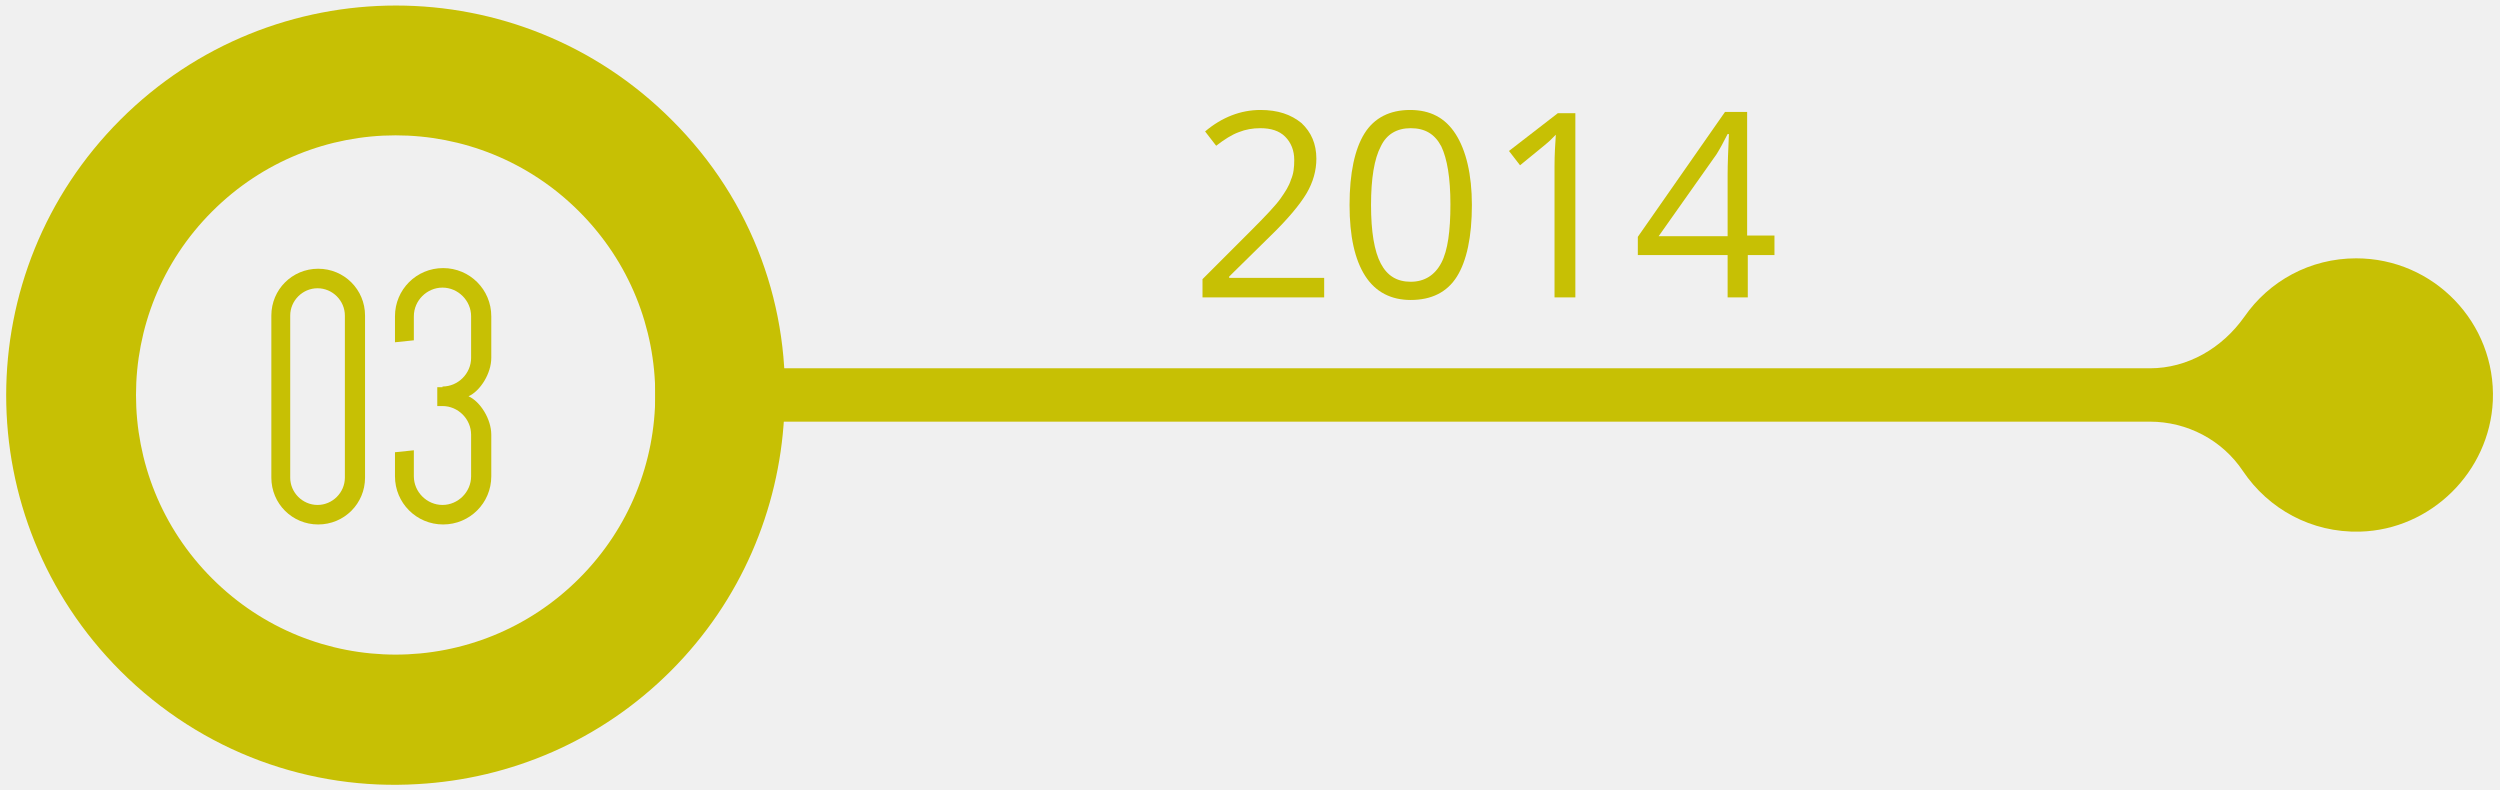
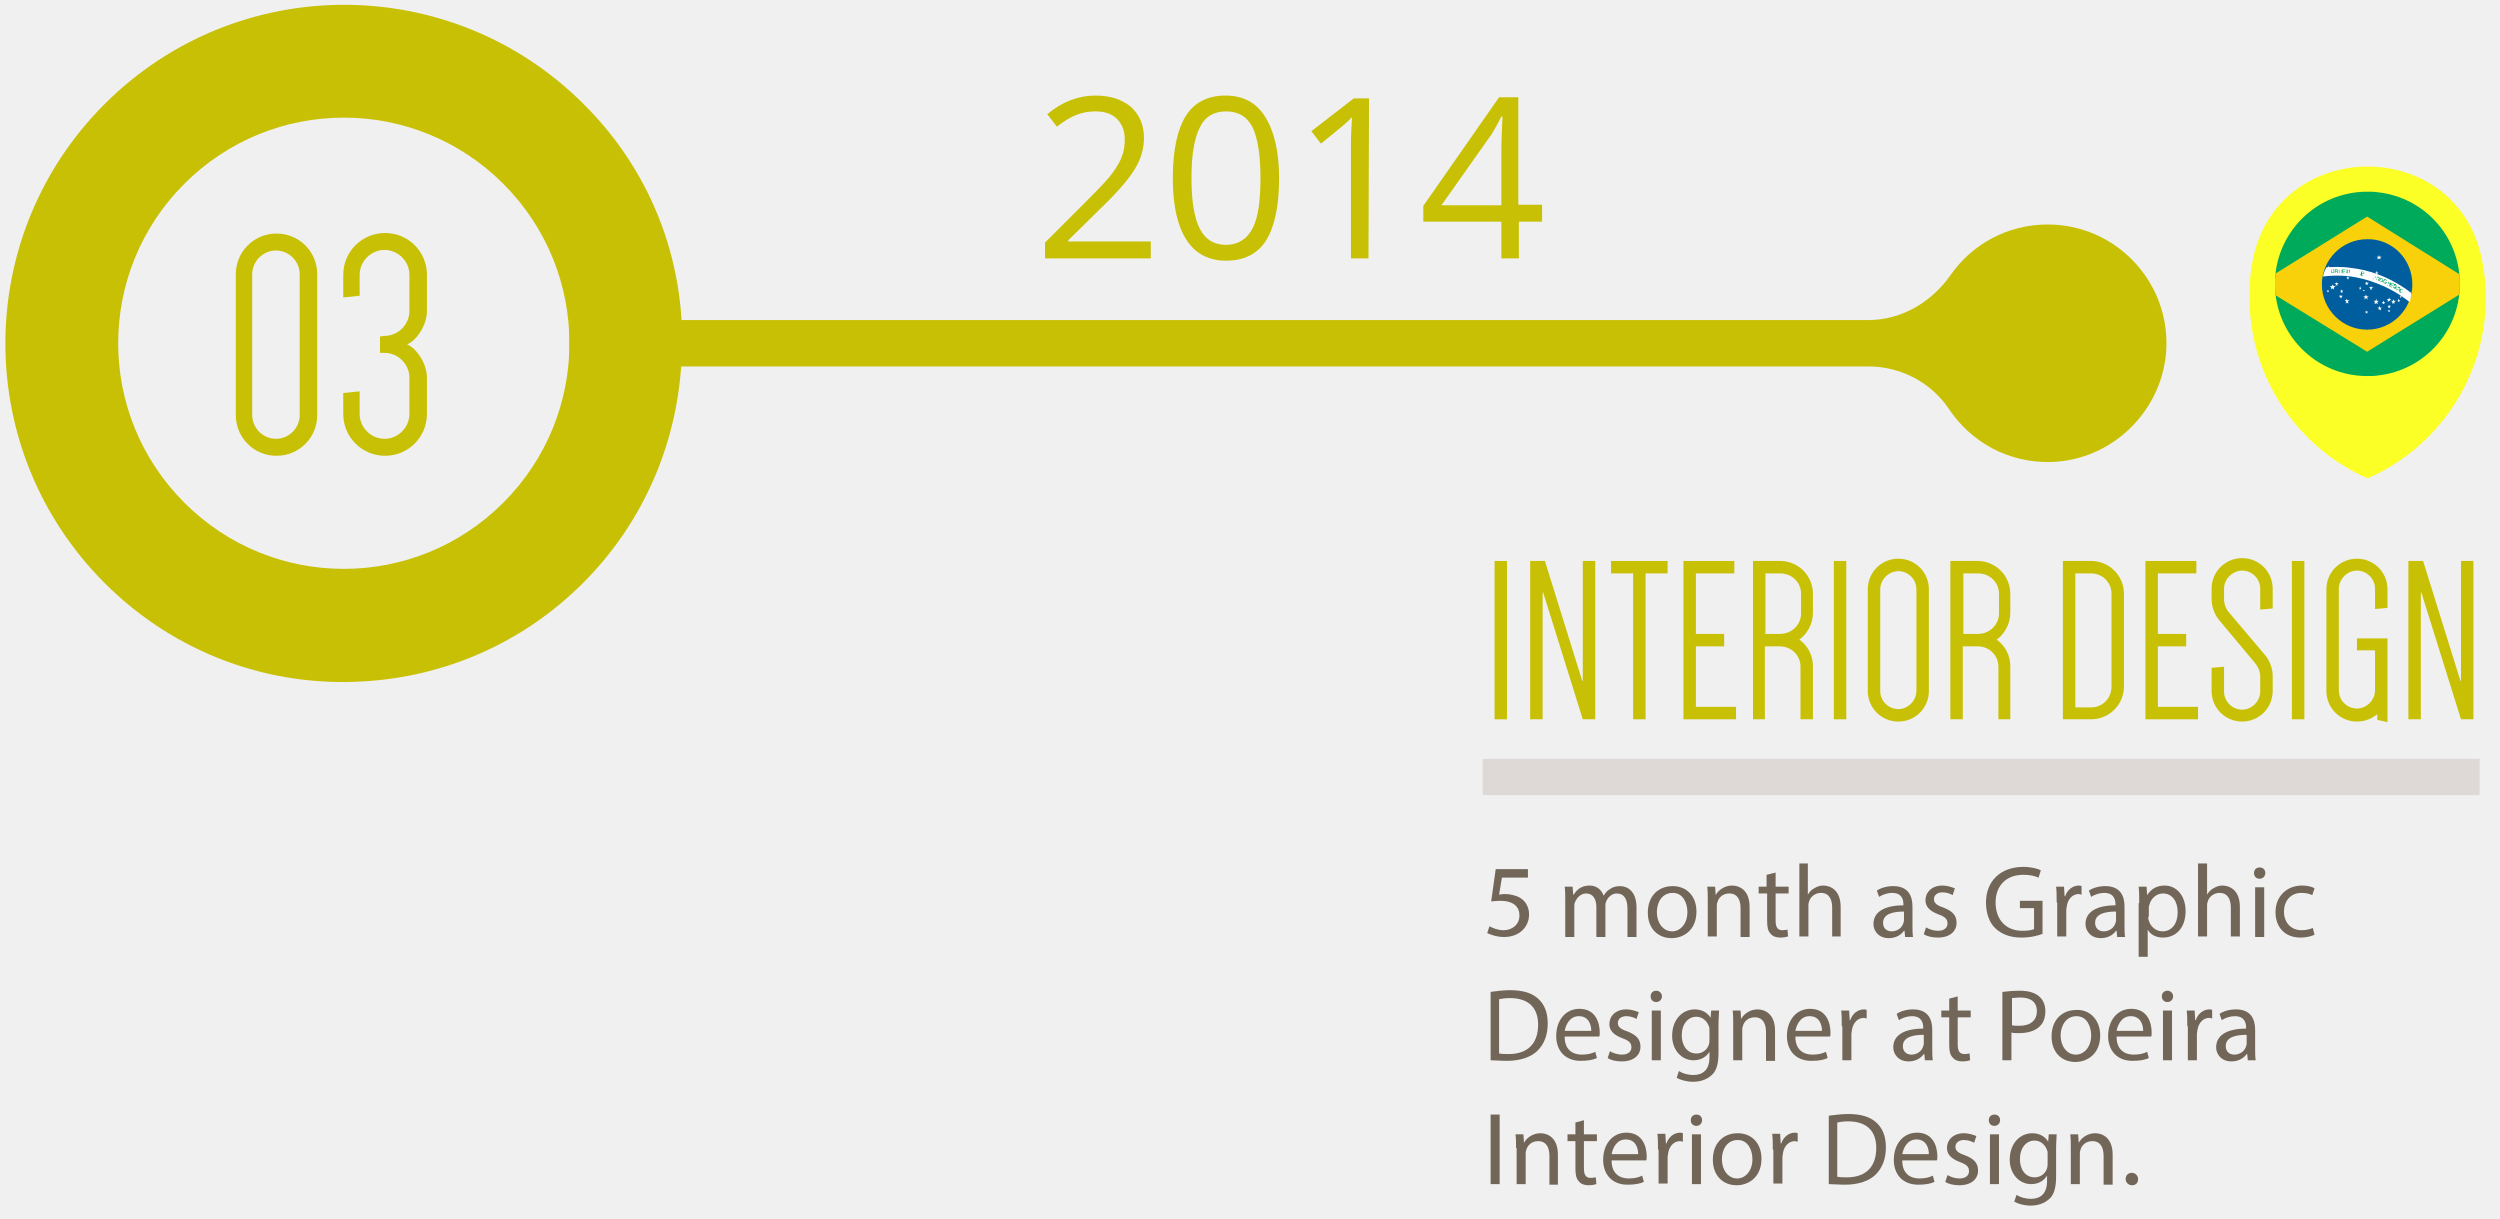
- <svg xmlns="http://www.w3.org/2000/svg" version="1.1" id="Layer_1" x="0px" y="0px" viewBox="0 0 384.2 121.4" style="enable-background:new 0 0 384.2 121.4;" xml:space="preserve">
+ <svg xmlns="http://www.w3.org/2000/svg" xmlns:xlink="http://www.w3.org/1999/xlink" version="1.1" id="Layer_1" x="0px" y="0px" viewBox="0 0 442.1 215.5" style="enable-background:new 0 0 442.1 215.5;" xml:space="preserve">
  <style type="text/css">
	.st0{fill:#C7C004;}
+ 	.st1{fill:#FCFF26;}
+ 	.st2{clip-path:url(#SVGID_2_);}
+ 	.st3{fill:#00AA5B;}
+ 	.st4{fill:#F9D10B;}
+ 	.st5{fill:#005E9E;}
+ 	.st6{fill:#FFFFFF;}
+ 	.st7{fill:#00A460;}
+ 	.st8{fill:#726658;}
+ 	.st9{fill:#DED9D7;}
</style>
  <g>
    <g>
      <g id="XMLID_350_">
        <path id="XMLID_281_" class="st0" d="M100.7,64.8h229.7c5.7,0,11.1,2.8,14.3,7.6c3.9,5.8,10.5,9.5,18,9.3     c10.9-0.3,19.9-9.2,20.4-20.1c0.5-12-9.1-21.9-21-21.9c-7.1,0-13.4,3.5-17.2,9c-3.4,4.8-8.7,7.9-14.5,7.9H100.7V64.8z" />
      </g>
-       <path class="st0" d="M103.2,18.4C79.8-5,41.9-5,18.5,18.4c-23.4,23.4-23.4,61.3,0,84.7c12.6,12.6,29.3,18.4,45.7,17.4    c14.2-0.8,28.1-6.6,38.9-17.4c10.8-10.8,16.6-24.8,17.4-39C121.6,47.6,115.8,30.9,103.2,18.4z M89,88.9    c-15.6,15.6-40.8,15.6-56.4,0c-15.6-15.6-15.6-40.8,0-56.4c15.6-15.6,40.8-15.6,56.4,0C104.6,48.1,104.6,73.3,89,88.9z" />
+       <path class="st0" d="M103.2,18.4C79.8-5,41.9-5,18.5,18.4s-23.4,61.3,0,84.7c12.6,12.6,29.3,18.4,45.7,17.4    c14.2-0.8,28.1-6.6,38.9-17.4s16.6-24.8,17.4-39C121.6,47.6,115.8,30.9,103.2,18.4z M89,88.9c-15.6,15.6-40.8,15.6-56.4,0    s-15.6-40.8,0-56.4s40.8-15.6,56.4,0S104.6,73.3,89,88.9z" />
    </g>
    <g>
-       <path class="st0" d="M41.7,48.5c0-4,3.2-7.2,7.2-7.2s7.2,3.2,7.2,7.2v24.9c0,4-3.2,7.2-7.2,7.2s-7.2-3.2-7.2-7.2V48.5z M44.6,73.4    c0,2.3,1.9,4.2,4.2,4.2c2.3,0,4.2-1.9,4.2-4.2V48.5c0-2.3-1.9-4.2-4.2-4.2c-2.3,0-4.2,1.9-4.2,4.2V73.4z" />
-       <path class="st0" d="M68,59.4c2.4,0,4.4-2,4.4-4.4v-6.4c0-2.4-2-4.4-4.4-4.4c-2.4,0-4.4,2-4.4,4.4v3.7l-2.9,0.3v-4    c0-4.1,3.3-7.4,7.4-7.4s7.4,3.3,7.4,7.4V55c0,2.4-1.7,5.1-3.5,5.9c1.8,0.8,3.5,3.5,3.5,5.9v6.4c0,4.1-3.3,7.4-7.4,7.4    s-7.4-3.3-7.4-7.4v-3.7l2.9-0.3v4c0,2.4,2,4.4,4.4,4.4c2.4,0,4.4-2,4.4-4.4v-6.4c0-2.4-2-4.4-4.4-4.4h-0.8v-2.9H68z" />
+       <path class="st0" d="M41.7,48.5c0-4,3.2-7.2,7.2-7.2s7.2,3.2,7.2,7.2v24.9c0,4-3.2,7.2-7.2,7.2s-7.2-3.2-7.2-7.2V48.5z M44.6,73.4    c0,2.3,1.9,4.2,4.2,4.2s4.2-1.9,4.2-4.2V48.5c0-2.3-1.9-4.2-4.2-4.2s-4.2,1.9-4.2,4.2V73.4z" />
+       <path class="st0" d="M68,59.4c2.4,0,4.4-2,4.4-4.4v-6.4c0-2.4-2-4.4-4.4-4.4s-4.4,2-4.4,4.4v3.7l-2.9,0.3v-4    c0-4.1,3.3-7.4,7.4-7.4s7.4,3.3,7.4,7.4V55c0,2.4-1.7,5.1-3.5,5.9c1.8,0.8,3.5,3.5,3.5,5.9v6.4c0,4.1-3.3,7.4-7.4,7.4    s-7.4-3.3-7.4-7.4v-3.7l2.9-0.3v4c0,2.4,2,4.4,4.4,4.4s4.4-2,4.4-4.4v-6.4c0-2.4-2-4.4-4.4-4.4h-0.8v-2.9L68,59.4L68,59.4z" />
    </g>
    <g>
-       <path class="st0" d="M203.4,45.7h-18.6v-2.8l7.5-7.5c2.3-2.3,3.8-3.9,4.5-4.9c0.7-1,1.3-1.9,1.6-2.9c0.4-0.9,0.5-1.9,0.5-3    c0-1.5-0.5-2.7-1.4-3.6c-0.9-0.9-2.2-1.3-3.8-1.3c-1.2,0-2.3,0.2-3.3,0.6c-1.1,0.4-2.2,1.1-3.5,2.1l-1.7-2.2    c2.6-2.2,5.5-3.3,8.5-3.3c2.7,0,4.7,0.7,6.3,2c1.5,1.4,2.3,3.2,2.3,5.5c0,1.8-0.5,3.6-1.5,5.3s-2.9,4-5.7,6.7l-6.2,6.1v0.2h14.6    V45.7z" />
-       <path class="st0" d="M226.2,31.5c0,4.9-0.8,8.6-2.3,11c-1.5,2.4-3.9,3.6-7.1,3.6c-3,0-5.4-1.2-7-3.7c-1.6-2.5-2.4-6.1-2.4-10.9    c0-4.9,0.8-8.6,2.3-11s3.9-3.6,7-3.6c3.1,0,5.4,1.2,7,3.7S226.2,26.8,226.2,31.5z M210.7,31.5c0,4.1,0.5,7.1,1.5,9    c1,1.9,2.5,2.8,4.6,2.8c2.1,0,3.7-1,4.7-2.9s1.4-4.9,1.4-9s-0.5-7-1.4-8.9c-1-1.9-2.5-2.8-4.7-2.8c-2.1,0-3.7,0.9-4.6,2.8    C211.2,24.4,210.7,27.4,210.7,31.5z" />
-       <path class="st0" d="M242,45.7h-3.1V25.5c0-1.7,0.1-3.3,0.2-4.8c-0.3,0.3-0.6,0.6-0.9,0.9c-0.3,0.3-1.9,1.6-4.6,3.8l-1.7-2.2    l7.5-5.8h2.7V45.7z" />
-       <path class="st0" d="M272.8,39.2h-4.2v6.5h-3.1v-6.5h-13.8v-2.8l13.4-19.2h3.4v19h4.2V39.2z M265.5,36.3v-9.4    c0-1.8,0.1-3.9,0.2-6.3h-0.2c-0.6,1.2-1.2,2.3-1.7,3.1l-8.9,12.6H265.5z" />
+       <path class="st0" d="M203.4,45.7h-18.6v-2.8l7.5-7.5c2.3-2.3,3.8-3.9,4.5-4.9s1.3-1.9,1.6-2.9c0.4-0.9,0.5-1.9,0.5-3    c0-1.5-0.5-2.7-1.4-3.6s-2.2-1.3-3.8-1.3c-1.2,0-2.3,0.2-3.3,0.6c-1.1,0.4-2.2,1.1-3.5,2.1l-1.7-2.2c2.6-2.2,5.5-3.3,8.5-3.3    c2.7,0,4.7,0.7,6.3,2c1.5,1.4,2.3,3.2,2.3,5.5c0,1.8-0.5,3.6-1.5,5.3s-2.9,4-5.7,6.7l-6.2,6.1v0.2h14.6v3    C203.5,45.7,203.4,45.7,203.4,45.7z" />
+       <path class="st0" d="M226.2,31.5c0,4.9-0.8,8.6-2.3,11s-3.9,3.6-7.1,3.6c-3,0-5.4-1.2-7-3.7s-2.4-6.1-2.4-10.9    c0-4.9,0.8-8.6,2.3-11s3.9-3.6,7-3.6s5.4,1.2,7,3.7S226.2,26.8,226.2,31.5z M210.7,31.5c0,4.1,0.5,7.1,1.5,9s2.5,2.8,4.6,2.8    s3.7-1,4.7-2.9s1.4-4.9,1.4-9s-0.5-7-1.4-8.9c-1-1.9-2.5-2.8-4.7-2.8c-2.1,0-3.7,0.9-4.6,2.8C211.2,24.4,210.7,27.4,210.7,31.5z" />
+       <path class="st0" d="M242,45.7h-3.1V25.5c0-1.7,0.1-3.3,0.2-4.8c-0.3,0.3-0.6,0.6-0.9,0.9c-0.3,0.3-1.9,1.6-4.6,3.8l-1.7-2.2    l7.5-5.8h2.7L242,45.7L242,45.7z" />
+       <path class="st0" d="M272.8,39.2h-4.2v6.5h-3.1v-6.5h-13.8v-2.8l13.4-19.2h3.4v19h4.2v3H272.8z M265.5,36.3v-9.4    c0-1.8,0.1-3.9,0.2-6.3h-0.2c-0.6,1.2-1.2,2.3-1.7,3.1l-8.9,12.6H265.5z" />
    </g>
  </g>
+   <g>
+     <g>
+       <path class="st1" d="M439,46.4c-4-22.6-36.6-22.6-40.7,0c-0.4,2-0.5,4.1-0.5,6.2c0,14.3,8.6,26.6,20.9,32    c12.3-5.4,20.9-17.7,20.9-32C439.6,50.5,439.4,48.4,439,46.4z" />
+     </g>
+     <g>
+       <g>
+         <defs>
+           <path id="SVGID_1_" d="M435,50.2c0,8.4-6.3,15.3-14.5,16.2c-0.6,0.1-1.2,0.1-1.9,0.1c-9,0-16.3-7.3-16.3-16.3      s7.3-16.3,16.3-16.3c0.6,0,1.3,0,1.9,0.1C428.7,34.9,435,41.8,435,50.2z" />
+         </defs>
+         <clipPath id="SVGID_2_">
+           <use xlink:href="#SVGID_1_" style="overflow:visible;" />
+         </clipPath>
+         <g class="st2">
+           <path class="st3" d="M441.9,64.4c0,1.2-1,2.2-2.2,2.2h-42.4c-1.2,0-2.2-1-2.2-2.2V36.1c0-1.2,1-2.2,2.2-2.2h42.4      c1.2,0,2.2,1,2.2,2.2V64.4z" />
+           <g>
+             <polygon class="st4" points="418.6,62.2 399.3,50.3 418.6,38.3 437.8,50.3      " />
+             <path class="st5" d="M426.6,50.3c0,4.4-3.6,8-8,8s-8-3.6-8-8s3.6-8,8-8C423,42.2,426.6,45.8,426.6,50.3z" />
+             <path class="st6" d="M415.9,47.4c-1.9-0.3-3.5-0.2-4.5-0.1c-0.3,0.5-0.5,1-0.6,1.6c0.8-0.1,2.6-0.3,5,0       c2.6,0.4,6.5,1.5,10.3,4.5c0.2-0.5,0.3-1.1,0.3-1.6C422.5,48.8,418.6,47.7,415.9,47.4z" />
+             <g>
+               <path class="st7" d="M412.7,47.9c0,0.2-0.1,0.3-0.2,0.3s-0.2-0.1-0.2-0.3s0.1-0.3,0.2-0.3C412.6,47.6,412.7,47.8,412.7,47.9z         M412.8,47.9c0-0.1-0.1-0.4-0.3-0.3c-0.2,0-0.3,0.2-0.3,0.4c0,0.1,0.1,0.3,0.3,0.3C412.7,48.3,412.8,48.1,412.8,47.9z" />
+               <path class="st7" d="M413,47.7h0.2c0,0,0.1,0,0.1,0.1s-0.1,0.1-0.1,0.1H413V47.7z M413,48h0.2c0.1,0,0.1,0.1,0.1,0.1        s0,0.1,0,0.2h0.1l0,0c0,0,0,0,0-0.1v-0.1c0-0.1,0-0.1-0.1-0.1c0.1,0,0.1-0.1,0.1-0.2c0-0.1-0.1-0.2-0.2-0.2h-0.3v0.7h0.1        L413,48z" />
+               <path class="st7" d="M413.7,47.7h0.2c0.1,0,0.2,0.1,0.2,0.3s-0.1,0.3-0.2,0.3h-0.2V47.7z M413.6,48.3h0.3        c0.2,0,0.3-0.2,0.3-0.3c0-0.2-0.1-0.3-0.3-0.3h-0.3V48.3z" />
+               <path class="st7" d="M414.7,48.3h-0.5v-0.7h0.5v0.1h-0.4v0.2h0.4V48h-0.4v0.2L414.7,48.3L414.7,48.3z" />
+               <path class="st7" d="M415.4,48.4V48c0,0,0-0.1,0-0.2l0,0l-0.2,0.5h-0.1l-0.1-0.6l0,0c0,0.1,0,0.1,0,0.2v0.4h-0.1l0.1-0.7h0.1        l0.1,0.6l0,0l0.3-0.5h0.1L415.4,48.4L415.4,48.4z" />
+               <path class="st7" d="M417.9,48.8l-0.5-0.1l0.2-0.7l0.5,0.1v0.1l-0.4-0.1v0.2l0.4,0.1v0.1l-0.4-0.1v0.2L417.9,48.8L417.9,48.8z        " />
+               <path class="st7" d="M419.8,48.8l0.2,0.1c0.1,0,0.1,0.1,0.1,0.2c0,0.1-0.1,0.1-0.2,0.1l-0.2-0.1L419.8,48.8z M419.7,49.1        l0.2,0.1c0.1,0,0.2,0,0.3-0.1c0-0.1,0-0.2-0.1-0.2l-0.3-0.1l-0.2,0.6h0.1V49.1z" />
+               <path class="st7" d="M420.4,49l0.2,0.1c0,0,0.1,0.1,0.1,0.2c0,0.1-0.1,0.1-0.2,0.1l-0.2-0.1L420.4,49z M420.3,49.3l0.2,0.1        c0.1,0,0.1,0.1,0.1,0.1s0,0.1,0,0.2h0.1l0,0c0,0,0,0,0-0.1v-0.1c0-0.1,0-0.1,0-0.1s0.1,0,0.1-0.1c0.1-0.1,0-0.2-0.1-0.3        l-0.3-0.1l-0.2,0.6h0.1L420.3,49.3z" />
+               <path class="st7" d="M421.3,49.6c-0.1,0.1-0.2,0.2-0.3,0.2c-0.1-0.1-0.2-0.2-0.1-0.3s0.2-0.2,0.3-0.2        C421.4,49.4,421.4,49.5,421.3,49.6z M421.4,49.7c0.1-0.1,0.1-0.4-0.2-0.5c-0.2-0.1-0.4,0.1-0.4,0.2c-0.1,0.1-0.1,0.4,0.2,0.4        C421.2,50,421.4,49.8,421.4,49.7z" />
+               <path class="st7" d="M421.8,49.8l0.3,0.1l-0.2,0.3h-0.1v-0.1c-0.1,0-0.2,0-0.2,0c-0.1,0-0.1-0.1-0.1-0.2c-0.1-0.1,0-0.2,0-0.3        c0.1-0.2,0.2-0.3,0.4-0.2c0.1,0.1,0.2,0.2,0.2,0.3H422c0-0.1-0.1-0.2-0.1-0.2c-0.1,0-0.2,0-0.3,0.2c-0.1,0.1-0.1,0.3,0.1,0.3        h0.1C421.9,50,421.9,49.9,421.8,49.8L421.8,49.8L421.8,49.8z" />
+               <path class="st7" d="M422.4,49.8l0.2,0.1c0,0,0.1,0.1,0.1,0.2c0,0.1-0.1,0.1-0.2,0l-0.2-0.1L422.4,49.8z M422.3,50.1l0.2,0.1        c0.1,0.1,0.1,0.1,0.1,0.2c0,0-0.1,0.1-0.1,0.2l0.1,0.1l0,0c0,0,0,0,0-0.1l0.1-0.1c0-0.1,0-0.1,0-0.1s0.1,0,0.2-0.1        s0-0.2-0.1-0.3l-0.3-0.1l-0.3,0.6h0.1L422.3,50.1z" />
+               <path class="st7" d="M423.1,50.9l-0.4-0.2L423,50l0.4,0.2v0.1l-0.4-0.2l-0.1,0.2l0.3,0.2v0.1l-0.3-0.2l-0.1,0.2L423.1,50.9        L423.1,50.9z" />
+               <path class="st7" d="M423.8,50.7c0-0.1,0-0.2-0.1-0.2s-0.1-0.1-0.2,0c0,0.1,0,0.1,0,0.1L423.8,50.7c0,0.1,0,0.2-0.1,0.3        s-0.2,0.1-0.3,0c-0.1-0.1-0.1-0.1-0.2-0.2c0-0.1,0-0.1,0-0.2h0.1c-0.1,0.1,0,0.2,0.1,0.2s0.1,0.1,0.2,0c0-0.1,0-0.1-0.1-0.2        l-0.1-0.1c0,0-0.1-0.1-0.1-0.2c0.1-0.1,0.2-0.1,0.3-0.1C423.9,50.6,423.9,50.7,423.8,50.7L423.8,50.7z" />
+               <path class="st7" d="M424.3,51.1c0-0.1,0-0.2-0.1-0.2c0,0-0.1-0.1-0.2,0V51L424.3,51.1c0,0.1,0,0.2-0.1,0.3s-0.2,0.1-0.3,0        c-0.1-0.1-0.1-0.1-0.1-0.2c0-0.1,0-0.1,0-0.2h0.1c-0.1,0.1,0,0.2,0.1,0.2S424.2,51.3,424.3,51.1c-0.1,0-0.1,0-0.2-0.1l-0.1,0        c0,0-0.1-0.1,0-0.2c0.1-0.1,0.2-0.1,0.3-0.1C424.5,50.9,424.4,51,424.3,51.1L424.3,51.1z" />
+               <path class="st7" d="M424.9,51.6c-0.1,0.1-0.2,0.2-0.3,0.1c-0.1-0.1-0.1-0.2-0.1-0.4c0.1-0.1,0.2-0.2,0.3-0.1        C424.9,51.3,425,51.4,424.9,51.6z M424.9,51.6c0.1-0.1,0.1-0.3-0.1-0.5c-0.2-0.1-0.4,0-0.5,0.1s-0.1,0.3,0.1,0.5        C424.7,51.9,424.9,51.7,424.9,51.6z" />
+             </g>
+             <g>
+               <polygon class="st6" points="420.7,45.1 420.8,45.4 421.2,45.4 420.9,45.6 421,45.9 420.7,45.7 420.4,45.9 420.5,45.6         420.3,45.4 420.6,45.4       " />
+               <polygon class="st6" points="415.2,48.8 415.3,49.1 415.5,49.1 415.3,49.2 415.4,49.4 415.2,49.3 415,49.4 415.1,49.2         414.9,49.1 415.1,49.1       " />
+               <polygon class="st6" points="411.8,47 411.9,47.3 412.2,47.3 411.9,47.5 412,47.8 411.8,47.6 411.5,47.8 411.6,47.5         411.4,47.3 411.7,47.3       " />
+               <polygon class="st6" points="413.2,49.9 413.3,50.1 413.6,50.1 413.3,50.3 413.4,50.6 413.2,50.4 413,50.6 413.1,50.3         412.8,50.1 413.1,50.1       " />
+               <polygon class="st6" points="412.5,50.3 412.7,50.6 413,50.6 412.7,50.9 412.8,51.2 412.5,51 412.2,51.2 412.3,50.9 412,50.6         412.4,50.6       " />
+               <polygon class="st6" points="411.7,51.2 411.7,51.4 411.9,51.4 411.8,51.5 411.8,51.7 411.7,51.6 411.5,51.7 411.6,51.5         411.4,51.4 411.6,51.4       " />
+               <polygon class="st6" points="414.1,51.2 414.2,51.4 414.4,51.4 414.2,51.6 414.3,51.8 414.1,51.7 413.9,51.8 414,51.6         413.8,51.4 414,51.4       " />
+               <polygon class="st6" points="414,52.1 414,52.3 414.3,52.3 414.1,52.5 414.1,52.7 413.9,52.6 413.8,52.7 413.8,52.5         413.6,52.3 413.9,52.3       " />
+               <polygon class="st6" points="415,52.8 415.1,53.1 415.5,53.1 415.2,53.3 415.3,53.7 415,53.5 414.8,53.7 414.9,53.3         414.6,53.1 414.9,53.1       " />
+               <polygon class="st6" points="418.4,52 418.5,52.4 418.9,52.4 418.6,52.6 418.7,53 418.4,52.7 418.1,53 418.2,52.6 417.9,52.4         418.3,52.4       " />
+               <polygon class="st6" points="418,51.2 418,51.3 418.2,51.3 418.1,51.4 418.1,51.5 418,51.4 417.9,51.5 417.9,51.4 417.8,51.3         418,51.3       " />
+               <polygon class="st6" points="417.4,50.6 417.4,50.9 417.6,50.9 417.5,51 417.5,51.2 417.4,51.1 417.2,51.2 417.3,51         417.1,50.8 417.3,50.9       " />
+               <polygon class="st6" points="418.5,49.8 418.6,50 418.9,50 418.7,50.2 418.7,50.4 418.5,50.3 418.3,50.4 418.4,50.2 418.2,50         418.4,50       " />
+               <polygon class="st6" points="420.3,47.9 420.4,48.2 420.6,48.2 420.4,48.3 420.5,48.5 420.3,48.4 420.1,48.5 420.2,48.3         420,48.2 420.2,48.2       " />
+               <polygon class="st6" points="419.3,50.6 419.4,50.8 419.7,50.8 419.4,51 419.5,51.3 419.3,51.1 419.1,51.3 419.2,51         418.9,50.8 419.2,50.8       " />
+               <polygon class="st6" points="420.2,52.8 420.3,53.2 420.7,53.2 420.4,53.4 420.5,53.8 420.2,53.6 419.9,53.8 420,53.4         419.7,53.2 420.1,53.2       " />
+               <polygon class="st6" points="420.8,54.1 420.9,54.4 421.2,54.4 421,54.6 421.1,54.9 420.8,54.7 420.6,54.9 420.7,54.6         420.4,54.4 420.7,54.4       " />
+               <polygon class="st6" points="421.5,53.2 421.6,53.4 421.8,53.4 421.6,53.6 421.7,53.8 421.5,53.7 421.3,53.8 421.4,53.6         421.2,53.4 421.4,53.4       " />
+               <polygon class="st6" points="422.5,52.6 422.6,52.9 422.9,52.9 422.6,53.1 422.7,53.3 422.5,53.2 422.2,53.4 422.3,53.1         422.1,52.9 422.4,52.9       " />
+               <polygon class="st6" points="422.5,53.9 422.6,54.1 422.8,54.1 422.6,54.3 422.7,54.5 422.5,54.4 422.3,54.5 422.4,54.3         422.2,54.1 422.4,54.1       " />
+               <polygon class="st6" points="422.5,54.7 422.5,54.9 422.7,54.9 422.6,55 422.6,55.2 422.5,55.1 422.3,55.2 422.4,55         422.2,54.9 422.4,54.9       " />
+               <polygon class="st6" points="423.3,52.9 423.4,53.2 423.7,53.2 423.4,53.4 423.5,53.7 423.3,53.6 423,53.7 423.1,53.4         422.8,53.2 423.2,53.2       " />
+               <polygon class="st6" points="424.2,52.8 424.3,53.1 424.5,53.1 424.3,53.2 424.4,53.4 424.2,53.3 424,53.4 424.1,53.2         423.9,53.1 424.1,53.1       " />
+               <polygon class="st6" points="424.6,52.2 424.6,52.4 424.8,52.4 424.6,52.5 424.7,52.7 424.6,52.6 424.4,52.7 424.5,52.5         424.3,52.4 424.5,52.4       " />
+               <polygon class="st6" points="424.1,51.1 424.2,51.3 424.4,51.3 424.2,51.4 424.3,51.6 424.1,51.5 423.9,51.6 424,51.5         423.8,51.3 424,51.3       " />
+               <polygon class="st6" points="425.3,51 425.4,51.3 425.8,51.3 425.5,51.5 425.6,51.9 425.3,51.7 425,51.9 425.1,51.5         424.8,51.3 425.2,51.3       " />
+               <polygon class="st6" points="418.5,54.9 418.6,55.1 418.8,55.1 418.6,55.3 418.7,55.5 418.5,55.3 418.3,55.5 418.4,55.3         418.2,55.1 418.5,55.1       " />
+             </g>
+           </g>
+         </g>
+       </g>
+     </g>
+   </g>
+   <g id="XMLID_305_">
+     <g>
+       <g>
+         <path class="st8" d="M270.1,155.2h-4.5l-0.5,3c0.3,0,0.5-0.1,1-0.1c0.9,0,1.8,0.2,2.6,0.6c0.9,0.5,1.7,1.5,1.7,3     c0,2.3-1.8,4-4.4,4c-1.3,0-2.4-0.4-3-0.7l0.4-1.2c0.5,0.3,1.5,0.7,2.5,0.7c1.5,0,2.8-1,2.8-2.6c0-1.5-1-2.6-3.4-2.6     c-0.7,0-1.2,0.1-1.6,0.1l0.8-5.7h5.7V155.2z" />
+         <path class="st8" d="M276.8,159.2c0-0.9,0-1.7-0.1-2.4h1.4l0.1,1.4h0.1c0.5-0.8,1.3-1.6,2.8-1.6c1.2,0,2.1,0.7,2.5,1.8h0     c0.3-0.5,0.6-0.9,1-1.1c0.5-0.4,1.1-0.6,1.9-0.6c1.2,0,2.9,0.8,2.9,3.8v5.2h-1.6v-5c0-1.7-0.6-2.7-1.9-2.7     c-0.9,0-1.6,0.7-1.9,1.5c-0.1,0.2-0.1,0.5-0.1,0.8v5.4h-1.6v-5.3c0-1.4-0.6-2.4-1.8-2.4c-1,0-1.7,0.8-2,1.6     c-0.1,0.2-0.1,0.5-0.1,0.8v5.3h-1.6V159.2z" />
+         <path class="st8" d="M300,161.2c0,3.3-2.3,4.7-4.4,4.7c-2.4,0-4.2-1.7-4.2-4.5c0-3,1.9-4.7,4.4-4.7     C298.3,156.7,300,158.5,300,161.2z M293,161.3c0,1.9,1.1,3.4,2.7,3.4c1.5,0,2.7-1.4,2.7-3.4c0-1.5-0.7-3.4-2.6-3.4     S293,159.6,293,161.3z" />
+         <path class="st8" d="M302,159.2c0-0.9,0-1.7-0.1-2.4h1.4l0.1,1.5h0c0.4-0.8,1.5-1.7,2.9-1.7c1.2,0,3.1,0.7,3.1,3.8v5.3h-1.6v-5.1     c0-1.4-0.5-2.6-2-2.6c-1.1,0-1.9,0.7-2.1,1.6c-0.1,0.2-0.1,0.5-0.1,0.7v5.3H302V159.2z" />
+         <path class="st8" d="M314,154.3v2.5h2.3v1.2H314v4.8c0,1.1,0.3,1.7,1.2,1.7c0.4,0,0.7-0.1,0.9-0.1l0.1,1.2     c-0.3,0.1-0.8,0.2-1.4,0.2c-0.7,0-1.3-0.2-1.7-0.7c-0.5-0.5-0.6-1.3-0.6-2.3v-4.8H311v-1.2h1.4v-2.1L314,154.3z" />
+         <path class="st8" d="M318.1,152.7h1.6v5.5h0c0.3-0.5,0.7-0.9,1.1-1.1c0.5-0.3,1-0.5,1.6-0.5c1.2,0,3.1,0.7,3.1,3.8v5.2H324v-5.1     c0-1.4-0.5-2.6-2-2.6c-1,0-1.9,0.7-2.1,1.6c-0.1,0.2-0.1,0.5-0.1,0.8v5.3h-1.6V152.7z" />
+         <path class="st8" d="M336.9,165.7l-0.1-1.1h-0.1c-0.5,0.7-1.4,1.3-2.7,1.3c-1.8,0-2.7-1.3-2.7-2.5c0-2.1,1.9-3.3,5.3-3.3v-0.2     c0-0.7-0.2-2-2-2c-0.8,0-1.7,0.3-2.3,0.7l-0.4-1.1c0.7-0.5,1.8-0.8,2.9-0.8c2.7,0,3.4,1.8,3.4,3.6v3.3c0,0.8,0,1.5,0.1,2.1H336.9     z M336.7,161.2c-1.7,0-3.7,0.3-3.7,2c0,1,0.7,1.5,1.5,1.5c1.1,0,1.9-0.7,2.1-1.5c0.1-0.2,0.1-0.3,0.1-0.5V161.2z" />
+         <path class="st8" d="M340.6,164c0.5,0.3,1.3,0.6,2.1,0.6c1.2,0,1.7-0.6,1.7-1.3c0-0.8-0.5-1.2-1.6-1.6c-1.6-0.6-2.3-1.4-2.3-2.5     c0-1.4,1.1-2.6,3-2.6c0.9,0,1.7,0.3,2.2,0.5l-0.4,1.2c-0.3-0.2-1-0.5-1.8-0.5c-0.9,0-1.5,0.5-1.5,1.2c0,0.7,0.5,1.1,1.7,1.5     c1.5,0.6,2.3,1.3,2.3,2.7c0,1.5-1.2,2.6-3.3,2.6c-1,0-1.9-0.2-2.5-0.6L340.6,164z" />
+         <path class="st8" d="M361.3,165.1c-0.7,0.3-2.1,0.7-3.8,0.7c-1.9,0-3.4-0.5-4.6-1.6c-1.1-1-1.7-2.7-1.7-4.6     c0-3.7,2.5-6.3,6.6-6.3c1.4,0,2.5,0.3,3.1,0.6l-0.4,1.3c-0.7-0.3-1.5-0.5-2.7-0.5c-3,0-4.9,1.9-4.9,4.9c0,3.1,1.9,5,4.7,5     c1,0,1.7-0.1,2.1-0.3v-3.7h-2.5v-1.3h4V165.1z" />
+         <path class="st8" d="M363.7,159.6c0-1,0-1.9-0.1-2.8h1.4l0.1,1.7h0.1c0.4-1.2,1.4-1.9,2.4-1.9c0.2,0,0.3,0,0.5,0.1v1.5     c-0.2,0-0.3-0.1-0.5-0.1c-1.1,0-1.9,0.9-2.1,2.1c0,0.2-0.1,0.5-0.1,0.7v4.7h-1.6V159.6z" />
+         <path class="st8" d="M374.4,165.7l-0.1-1.1h-0.1c-0.5,0.7-1.4,1.3-2.7,1.3c-1.8,0-2.7-1.3-2.7-2.5c0-2.1,1.9-3.3,5.3-3.3v-0.2     c0-0.7-0.2-2-2-2c-0.8,0-1.7,0.3-2.3,0.7l-0.4-1.1c0.7-0.5,1.8-0.8,2.9-0.8c2.7,0,3.4,1.8,3.4,3.6v3.3c0,0.8,0,1.5,0.1,2.1H374.4     z M374.2,161.2c-1.7,0-3.7,0.3-3.7,2c0,1,0.7,1.5,1.5,1.5c1.1,0,1.9-0.7,2.1-1.5c0.1-0.2,0.1-0.3,0.1-0.5V161.2z" />
+         <path class="st8" d="M378.3,159.7c0-1.1,0-2-0.1-2.9h1.4l0.1,1.5h0c0.7-1.1,1.7-1.7,3.1-1.7c2.1,0,3.7,1.8,3.7,4.5     c0,3.2-1.9,4.7-4,4.7c-1.2,0-2.2-0.5-2.7-1.4h0v4.8h-1.6V159.7z M379.9,162.1c0,0.2,0,0.5,0.1,0.7c0.3,1.1,1.3,1.9,2.4,1.9     c1.7,0,2.7-1.4,2.7-3.4c0-1.8-0.9-3.3-2.6-3.3c-1.1,0-2.1,0.8-2.4,2c-0.1,0.2-0.1,0.4-0.1,0.7V162.1z" />
+         <path class="st8" d="M388.7,152.7h1.6v5.5h0c0.3-0.5,0.7-0.9,1.1-1.1c0.5-0.3,1-0.5,1.6-0.5c1.2,0,3.1,0.7,3.1,3.8v5.2h-1.6v-5.1     c0-1.4-0.5-2.6-2-2.6c-1,0-1.9,0.7-2.1,1.6c-0.1,0.2-0.1,0.5-0.1,0.8v5.3h-1.6V152.7z" />
+         <path class="st8" d="M400.6,154.4c0,0.5-0.4,1-1,1c-0.6,0-1-0.4-1-1c0-0.6,0.4-1,1-1C400.2,153.4,400.6,153.8,400.6,154.4z      M398.8,165.7v-8.8h1.6v8.8H398.8z" />
+         <path class="st8" d="M409.3,165.3c-0.4,0.2-1.3,0.5-2.5,0.5c-2.7,0-4.4-1.8-4.4-4.5c0-2.7,1.9-4.7,4.7-4.7c0.9,0,1.8,0.2,2.2,0.5     l-0.4,1.2c-0.4-0.2-1-0.4-1.9-0.4c-2,0-3.1,1.5-3.1,3.3c0,2,1.3,3.3,3.1,3.3c0.9,0,1.5-0.2,2-0.4L409.3,165.3z" />
+         <path class="st8" d="M263.6,175.4c1-0.1,2.1-0.3,3.4-0.3c2.3,0,3.9,0.5,5,1.5c1.1,1,1.7,2.4,1.7,4.4c0,2-0.6,3.6-1.8,4.8     c-1.1,1.1-3,1.8-5.4,1.8c-1.1,0-2.1-0.1-2.9-0.1V175.4z M265.2,186.3c0.4,0.1,1,0.1,1.6,0.1c3.4,0,5.2-1.9,5.2-5.2     c0-2.9-1.6-4.7-5-4.7c-0.8,0-1.4,0.1-1.9,0.2V186.3z" />
+         <path class="st8" d="M276.7,183.4c0,2.2,1.4,3.1,3,3.1c1.1,0,1.8-0.2,2.4-0.5l0.3,1.1c-0.6,0.3-1.5,0.5-2.9,0.5     c-2.7,0-4.3-1.8-4.3-4.4c0-2.7,1.6-4.8,4.1-4.8c2.9,0,3.6,2.5,3.6,4.2c0,0.3,0,0.6-0.1,0.7H276.7z M281.4,182.3     c0-1-0.4-2.6-2.2-2.6c-1.6,0-2.3,1.5-2.5,2.6H281.4z" />
+         <path class="st8" d="M284.7,185.9c0.5,0.3,1.3,0.6,2.1,0.6c1.2,0,1.7-0.6,1.7-1.3c0-0.8-0.5-1.2-1.6-1.6     c-1.6-0.6-2.3-1.4-2.3-2.5c0-1.4,1.1-2.6,3-2.6c0.9,0,1.7,0.3,2.2,0.5l-0.4,1.2c-0.3-0.2-1-0.5-1.8-0.5c-0.9,0-1.5,0.5-1.5,1.2     c0,0.7,0.5,1.1,1.7,1.5c1.5,0.6,2.3,1.3,2.3,2.7c0,1.5-1.2,2.6-3.3,2.6c-1,0-1.9-0.2-2.5-0.6L284.7,185.9z" />
+         <path class="st8" d="M293.9,176.2c0,0.5-0.4,1-1,1c-0.6,0-1-0.4-1-1c0-0.6,0.4-1,1-1C293.5,175.2,293.9,175.7,293.9,176.2z      M292.1,187.5v-8.8h1.6v8.8H292.1z" />
+         <path class="st8" d="M304,178.7c0,0.6-0.1,1.3-0.1,2.4v5.1c0,2-0.4,3.3-1.3,4c-0.9,0.8-2.1,1.1-3.2,1.1c-1.1,0-2.2-0.3-2.9-0.7     l0.4-1.2c0.6,0.4,1.5,0.7,2.6,0.7c1.6,0,2.8-0.9,2.8-3.1v-1h0c-0.5,0.8-1.4,1.5-2.8,1.5c-2.2,0-3.8-1.9-3.8-4.3     c0-3,1.9-4.7,4-4.7c1.5,0,2.4,0.8,2.8,1.5h0l0.1-1.3H304z M302.3,182.2c0-0.3,0-0.5-0.1-0.7c-0.3-0.9-1.1-1.7-2.2-1.7     c-1.5,0-2.6,1.3-2.6,3.3c0,1.7,0.9,3.2,2.6,3.2c1,0,1.9-0.6,2.2-1.6c0.1-0.3,0.1-0.6,0.1-0.9V182.2z" />
+         <path class="st8" d="M306.5,181.1c0-0.9,0-1.7-0.1-2.4h1.4l0.1,1.5h0c0.4-0.8,1.5-1.7,2.9-1.7c1.2,0,3.1,0.7,3.1,3.8v5.3h-1.6     v-5.1c0-1.4-0.5-2.6-2-2.6c-1.1,0-1.9,0.7-2.1,1.6c-0.1,0.2-0.1,0.5-0.1,0.7v5.3h-1.6V181.1z" />
+         <path class="st8" d="M317.5,183.4c0,2.2,1.4,3.1,3,3.1c1.1,0,1.8-0.2,2.4-0.5l0.3,1.1c-0.6,0.3-1.5,0.5-2.9,0.5     c-2.7,0-4.3-1.8-4.3-4.4c0-2.7,1.6-4.8,4.1-4.8c2.9,0,3.6,2.5,3.6,4.2c0,0.3,0,0.6-0.1,0.7H317.5z M322.2,182.3     c0-1-0.4-2.6-2.2-2.6c-1.6,0-2.3,1.5-2.5,2.6H322.2z" />
+         <path class="st8" d="M325.7,181.5c0-1,0-1.9-0.1-2.8h1.4l0.1,1.7h0.1c0.4-1.2,1.4-1.9,2.4-1.9c0.2,0,0.3,0,0.5,0.1v1.5     c-0.2,0-0.3-0.1-0.5-0.1c-1.1,0-1.9,0.9-2.1,2.1c0,0.2-0.1,0.5-0.1,0.7v4.7h-1.6V181.5z" />
+         <path class="st8" d="M340.4,187.5l-0.1-1.1h-0.1c-0.5,0.7-1.4,1.3-2.7,1.3c-1.8,0-2.7-1.3-2.7-2.5c0-2.1,1.9-3.3,5.3-3.3v-0.2     c0-0.7-0.2-2-2-2c-0.8,0-1.7,0.3-2.3,0.7l-0.4-1.1c0.7-0.5,1.8-0.8,2.9-0.8c2.7,0,3.4,1.8,3.4,3.6v3.3c0,0.8,0,1.5,0.1,2.1H340.4     z M340.2,183c-1.7,0-3.7,0.3-3.7,2c0,1,0.7,1.5,1.5,1.5c1.1,0,1.9-0.7,2.1-1.5c0.1-0.2,0.1-0.3,0.1-0.5V183z" />
+         <path class="st8" d="M346.2,176.2v2.5h2.3v1.2h-2.3v4.8c0,1.1,0.3,1.7,1.2,1.7c0.4,0,0.7-0.1,0.9-0.1l0.1,1.2     c-0.3,0.1-0.8,0.2-1.4,0.2c-0.7,0-1.3-0.2-1.7-0.7c-0.5-0.5-0.6-1.3-0.6-2.3v-4.8h-1.4v-1.2h1.4v-2.1L346.2,176.2z" />
+         <path class="st8" d="M354.2,175.4c0.8-0.1,1.8-0.2,3-0.2c1.6,0,2.7,0.4,3.4,1c0.7,0.6,1.1,1.5,1.1,2.6c0,1.1-0.3,2-0.9,2.6     c-0.8,0.9-2.2,1.3-3.8,1.3c-0.5,0-0.9,0-1.3-0.1v4.9h-1.6V175.4z M355.8,181.3c0.3,0.1,0.8,0.1,1.3,0.1c1.9,0,3.1-0.9,3.1-2.6     c0-1.6-1.1-2.4-2.9-2.4c-0.7,0-1.2,0.1-1.5,0.1V181.3z" />
+         <path class="st8" d="M371.4,183.1c0,3.3-2.3,4.7-4.4,4.7c-2.4,0-4.2-1.7-4.2-4.5c0-3,1.9-4.7,4.4-4.7     C369.6,178.5,371.4,180.4,371.4,183.1z M364.4,183.1c0,1.9,1.1,3.4,2.7,3.4c1.5,0,2.7-1.4,2.7-3.4c0-1.5-0.7-3.4-2.6-3.4     S364.4,181.5,364.4,183.1z" />
+         <path class="st8" d="M374.3,183.4c0,2.2,1.4,3.1,3,3.1c1.1,0,1.8-0.2,2.4-0.5l0.3,1.1c-0.6,0.3-1.5,0.5-2.9,0.5     c-2.7,0-4.3-1.8-4.3-4.4c0-2.7,1.6-4.8,4.1-4.8c2.9,0,3.6,2.5,3.6,4.2c0,0.3,0,0.6-0.1,0.7H374.3z M379,182.3     c0-1-0.4-2.6-2.2-2.6c-1.6,0-2.3,1.5-2.5,2.6H379z" />
+         <path class="st8" d="M384.3,176.2c0,0.5-0.4,1-1,1c-0.6,0-1-0.4-1-1c0-0.6,0.4-1,1-1C383.9,175.2,384.3,175.7,384.3,176.2z      M382.5,187.5v-8.8h1.6v8.8H382.5z" />
+         <path class="st8" d="M386.8,181.5c0-1,0-1.9-0.1-2.8h1.4l0.1,1.7h0.1c0.4-1.2,1.4-1.9,2.4-1.9c0.2,0,0.3,0,0.5,0.1v1.5     c-0.2,0-0.3-0.1-0.5-0.1c-1.1,0-1.9,0.9-2.1,2.1c0,0.2-0.1,0.5-0.1,0.7v4.7h-1.6V181.5z" />
+         <path class="st8" d="M397.5,187.5l-0.1-1.1h-0.1c-0.5,0.7-1.4,1.3-2.7,1.3c-1.8,0-2.7-1.3-2.7-2.5c0-2.1,1.9-3.3,5.3-3.3v-0.2     c0-0.7-0.2-2-2-2c-0.8,0-1.7,0.3-2.3,0.7l-0.4-1.1c0.7-0.5,1.8-0.8,2.9-0.8c2.7,0,3.4,1.8,3.4,3.6v3.3c0,0.8,0,1.5,0.1,2.1H397.5     z M397.3,183c-1.7,0-3.7,0.3-3.7,2c0,1,0.7,1.5,1.5,1.5c1.1,0,1.9-0.7,2.1-1.5c0.1-0.2,0.1-0.3,0.1-0.5V183z" />
+         <path class="st8" d="M265.2,197.1v12.3h-1.6v-12.3H265.2z" />
+         <path class="st8" d="M268.1,203c0-0.9,0-1.7-0.1-2.4h1.4l0.1,1.5h0c0.4-0.8,1.5-1.7,2.9-1.7c1.2,0,3.1,0.7,3.1,3.8v5.3H274v-5.1     c0-1.4-0.5-2.6-2-2.6c-1.1,0-1.9,0.7-2.1,1.6c-0.1,0.2-0.1,0.5-0.1,0.7v5.3h-1.6V203z" />
+         <path class="st8" d="M280.1,198.1v2.5h2.3v1.2h-2.3v4.8c0,1.1,0.3,1.7,1.2,1.7c0.4,0,0.7-0.1,0.9-0.1l0.1,1.2     c-0.3,0.1-0.8,0.2-1.4,0.2c-0.7,0-1.3-0.2-1.7-0.7c-0.5-0.5-0.6-1.3-0.6-2.3v-4.8h-1.4v-1.2h1.4v-2.1L280.1,198.1z" />
+         <path class="st8" d="M285,205.3c0,2.2,1.4,3.1,3,3.1c1.1,0,1.8-0.2,2.4-0.5l0.3,1.1c-0.6,0.3-1.5,0.5-2.9,0.5     c-2.7,0-4.3-1.8-4.3-4.4c0-2.7,1.6-4.8,4.1-4.8c2.9,0,3.6,2.5,3.6,4.2c0,0.3,0,0.6-0.1,0.7H285z M289.7,204.1     c0-1-0.4-2.6-2.2-2.6c-1.6,0-2.3,1.5-2.5,2.6H289.7z" />
+         <path class="st8" d="M293.2,203.3c0-1,0-1.9-0.1-2.8h1.4l0.1,1.7h0.1c0.4-1.2,1.4-1.9,2.4-1.9c0.2,0,0.3,0,0.5,0.1v1.5     c-0.2,0-0.3-0.1-0.5-0.1c-1.1,0-1.9,0.9-2.1,2.1c0,0.2-0.1,0.5-0.1,0.7v4.7h-1.6V203.3z" />
+         <path class="st8" d="M301,198.1c0,0.5-0.4,1-1,1c-0.6,0-1-0.4-1-1c0-0.6,0.4-1,1-1C300.6,197.1,301,197.5,301,198.1z      M299.2,209.4v-8.8h1.6v8.8H299.2z" />
+         <path class="st8" d="M311.5,204.9c0,3.3-2.3,4.7-4.4,4.7c-2.4,0-4.2-1.7-4.2-4.5c0-3,1.9-4.7,4.4-4.7     C309.8,200.4,311.5,202.2,311.5,204.9z M304.5,205c0,1.9,1.1,3.4,2.7,3.4c1.5,0,2.7-1.4,2.7-3.4c0-1.5-0.7-3.4-2.6-3.4     S304.5,203.3,304.5,205z" />
+         <path class="st8" d="M313.5,203.3c0-1,0-1.9-0.1-2.8h1.4l0.1,1.7h0.1c0.4-1.2,1.4-1.9,2.4-1.9c0.2,0,0.3,0,0.5,0.1v1.5     c-0.2,0-0.3-0.1-0.5-0.1c-1.1,0-1.9,0.9-2.1,2.1c0,0.2-0.1,0.5-0.1,0.7v4.7h-1.6V203.3z" />
+         <path class="st8" d="M323.4,197.3c1-0.1,2.1-0.3,3.4-0.3c2.3,0,3.9,0.5,5,1.5c1.1,1,1.7,2.4,1.7,4.4c0,2-0.6,3.6-1.8,4.8     c-1.1,1.1-3,1.8-5.4,1.8c-1.1,0-2.1-0.1-2.9-0.1V197.3z M325,208.1c0.4,0.1,1,0.1,1.6,0.1c3.4,0,5.2-1.9,5.2-5.2     c0-2.9-1.6-4.7-5-4.7c-0.8,0-1.4,0.1-1.9,0.2V208.1z" />
+         <path class="st8" d="M336.4,205.3c0,2.2,1.4,3.1,3,3.1c1.1,0,1.8-0.2,2.4-0.5l0.3,1.1c-0.6,0.3-1.5,0.5-2.9,0.5     c-2.7,0-4.3-1.8-4.3-4.4c0-2.7,1.6-4.8,4.1-4.8c2.9,0,3.6,2.5,3.6,4.2c0,0.3,0,0.6-0.1,0.7H336.4z M341.1,204.1     c0-1-0.4-2.6-2.2-2.6c-1.6,0-2.3,1.5-2.5,2.6H341.1z" />
+         <path class="st8" d="M344.4,207.8c0.5,0.3,1.3,0.6,2.1,0.6c1.2,0,1.7-0.6,1.7-1.3c0-0.8-0.5-1.2-1.6-1.6     c-1.6-0.6-2.3-1.4-2.3-2.5c0-1.4,1.1-2.6,3-2.6c0.9,0,1.7,0.3,2.2,0.5l-0.4,1.2c-0.3-0.2-1-0.5-1.8-0.5c-0.9,0-1.5,0.5-1.5,1.2     c0,0.7,0.5,1.1,1.7,1.5c1.5,0.6,2.3,1.3,2.3,2.7c0,1.5-1.2,2.6-3.3,2.6c-1,0-1.9-0.2-2.5-0.6L344.4,207.8z" />
+         <path class="st8" d="M353.7,198.1c0,0.5-0.4,1-1,1c-0.6,0-1-0.4-1-1c0-0.6,0.4-1,1-1C353.3,197.1,353.7,197.5,353.7,198.1z      M351.9,209.4v-8.8h1.6v8.8H351.9z" />
+         <path class="st8" d="M363.7,200.6c0,0.6-0.1,1.3-0.1,2.4v5.1c0,2-0.4,3.3-1.3,4c-0.9,0.8-2.1,1.1-3.2,1.1c-1.1,0-2.2-0.3-2.9-0.7     l0.4-1.2c0.6,0.4,1.5,0.7,2.6,0.7c1.6,0,2.8-0.9,2.8-3.1v-1h0c-0.5,0.8-1.4,1.5-2.8,1.5c-2.2,0-3.8-1.9-3.8-4.3     c0-3,1.9-4.7,4-4.7c1.5,0,2.4,0.8,2.8,1.5h0l0.1-1.3H363.7z M362.1,204.1c0-0.3,0-0.5-0.1-0.7c-0.3-0.9-1.1-1.7-2.2-1.7     c-1.5,0-2.6,1.3-2.6,3.3c0,1.7,0.9,3.2,2.6,3.2c1,0,1.9-0.6,2.2-1.6c0.1-0.3,0.1-0.6,0.1-0.9V204.1z" />
+         <path class="st8" d="M366.2,203c0-0.9,0-1.7-0.1-2.4h1.4l0.1,1.5h0c0.4-0.8,1.5-1.7,2.9-1.7c1.2,0,3.1,0.7,3.1,3.8v5.3h-1.6v-5.1     c0-1.4-0.5-2.6-2-2.6c-1.1,0-1.9,0.7-2.1,1.6c-0.1,0.2-0.1,0.5-0.1,0.7v5.3h-1.6V203z" />
+         <path class="st8" d="M375.9,208.5c0-0.7,0.5-1.1,1.1-1.1c0.6,0,1.1,0.5,1.1,1.1c0,0.7-0.4,1.1-1.1,1.1     C376.4,209.6,375.9,209.1,375.9,208.5z" />
+       </g>
+     </g>
+   </g>
+   <g>
+     <path class="st0" d="M264.3,127.2v-28h2.2v28H264.3z" />
+     <path class="st0" d="M270.6,99.2h2.6l6.6,21.2h0.1V99.2h2.2v28h-2.2l-7-22.4h-0.1v22.4h-2.2V99.2z" />
+     <path class="st0" d="M294.9,101.4H291v25.8h-2.2v-25.8h-3.9v-2.2h10V101.4z" />
+     <path class="st0" d="M299.9,101.4v10.7h5v2.2h-5v10.7h7.1v2.2h-9.3v-28h9v2.2H299.9z" />
+     <path class="st0" d="M320.6,127.2h-2.2v-9.3c0-2-1.6-3.6-3.7-3.6h-2.6v12.9H310v-28h4.8c3.2,0,5.8,2.6,5.8,5.8v3.4   c0,1.9-1,3.7-2.4,4.7c1.5,1.1,2.4,2.8,2.4,4.7V127.2z M314.8,112.1c2,0,3.7-1.6,3.7-3.6V105c0-2-1.6-3.6-3.7-3.6h-2.6v10.7H314.8z" />
+     <path class="st0" d="M324.3,127.2v-28h2.2v28H324.3z" />
+     <path class="st0" d="M330.3,104.2c0-3,2.4-5.4,5.4-5.4s5.4,2.4,5.4,5.4v18c0,3-2.4,5.4-5.4,5.4s-5.4-2.4-5.4-5.4V104.2z    M332.5,122.2c0,1.8,1.5,3.2,3.2,3.2s3.2-1.5,3.2-3.2v-18c0-1.8-1.5-3.2-3.2-3.2s-3.2,1.5-3.2,3.2V122.2z" />
+     <path class="st0" d="M355.6,127.2h-2.2v-9.3c0-2-1.6-3.6-3.7-3.6h-2.6v12.9h-2.2v-28h4.8c3.2,0,5.8,2.6,5.8,5.8v3.4   c0,1.9-1,3.7-2.4,4.7c1.5,1.1,2.4,2.8,2.4,4.7V127.2z M349.8,112.1c2,0,3.7-1.6,3.7-3.6V105c0-2-1.6-3.6-3.7-3.6h-2.6v10.7H349.8z" />
+     <path class="st0" d="M375.6,121.4c0,3.2-2.6,5.8-5.8,5.8h-5v-28h5c3.2,0,5.8,2.6,5.8,5.8V121.4z M373.4,105c0-2-1.6-3.6-3.6-3.6   H367v23.7h2.8c2,0,3.6-1.6,3.6-3.7V105z" />
+     <path class="st0" d="M381.6,101.4v10.7h5v2.2h-5v10.7h7.1v2.2h-9.3v-28h9v2.2H381.6z" />
+     <path class="st0" d="M392.3,109.5c0,0-1.2-1.5-1.2-3.5v-1.9c0-3,2.4-5.4,5.4-5.4s5.4,2.4,5.4,5.4v3.5l-2.2,0.2v-3.7   c0-1.8-1.5-3.2-3.2-3.2s-3.2,1.5-3.2,3.2v1.9c0,1.2,0.7,2.1,0.7,2.1l6.6,7.8c0,0,1.3,1.5,1.3,3.6v2.7c0,3-2.4,5.4-5.4,5.4   s-5.4-2.4-5.4-5.4v-4.1l2.2-0.2v4.4c0,1.8,1.5,3.2,3.2,3.2s3.2-1.5,3.2-3.2v-2.7c0-1.2-0.8-2.2-0.8-2.2L392.3,109.5z" />
+     <path class="st0" d="M405.3,127.2v-28h2.2v28H405.3z" />
+     <path class="st0" d="M416.8,112.9h5.4v14.8l-1.8-0.4v-1c-1,0.8-2.2,1.3-3.6,1.3c-3,0-5.4-2.4-5.4-5.4v-18c0-3,2.4-5.4,5.4-5.4   s5.4,2.4,5.4,5.4v3.3l-2.2,0.2v-3.6c0-1.8-1.5-3.2-3.2-3.2s-3.2,1.5-3.2,3.2v18c0,1.8,1.5,3.2,3.2,3.2s3.2-1.5,3.2-3.2V115h-3.2   V112.9z" />
+     <path class="st0" d="M425.9,99.2h2.6l6.6,21.2h0.1V99.2h2.2v28h-2.2l-7-22.4h-0.1v22.4h-2.2V99.2z" />
+   </g>
+   <rect id="XMLID_303_" x="262.2" y="134.2" class="st9" width="176.3" height="6.4" />
</svg>
